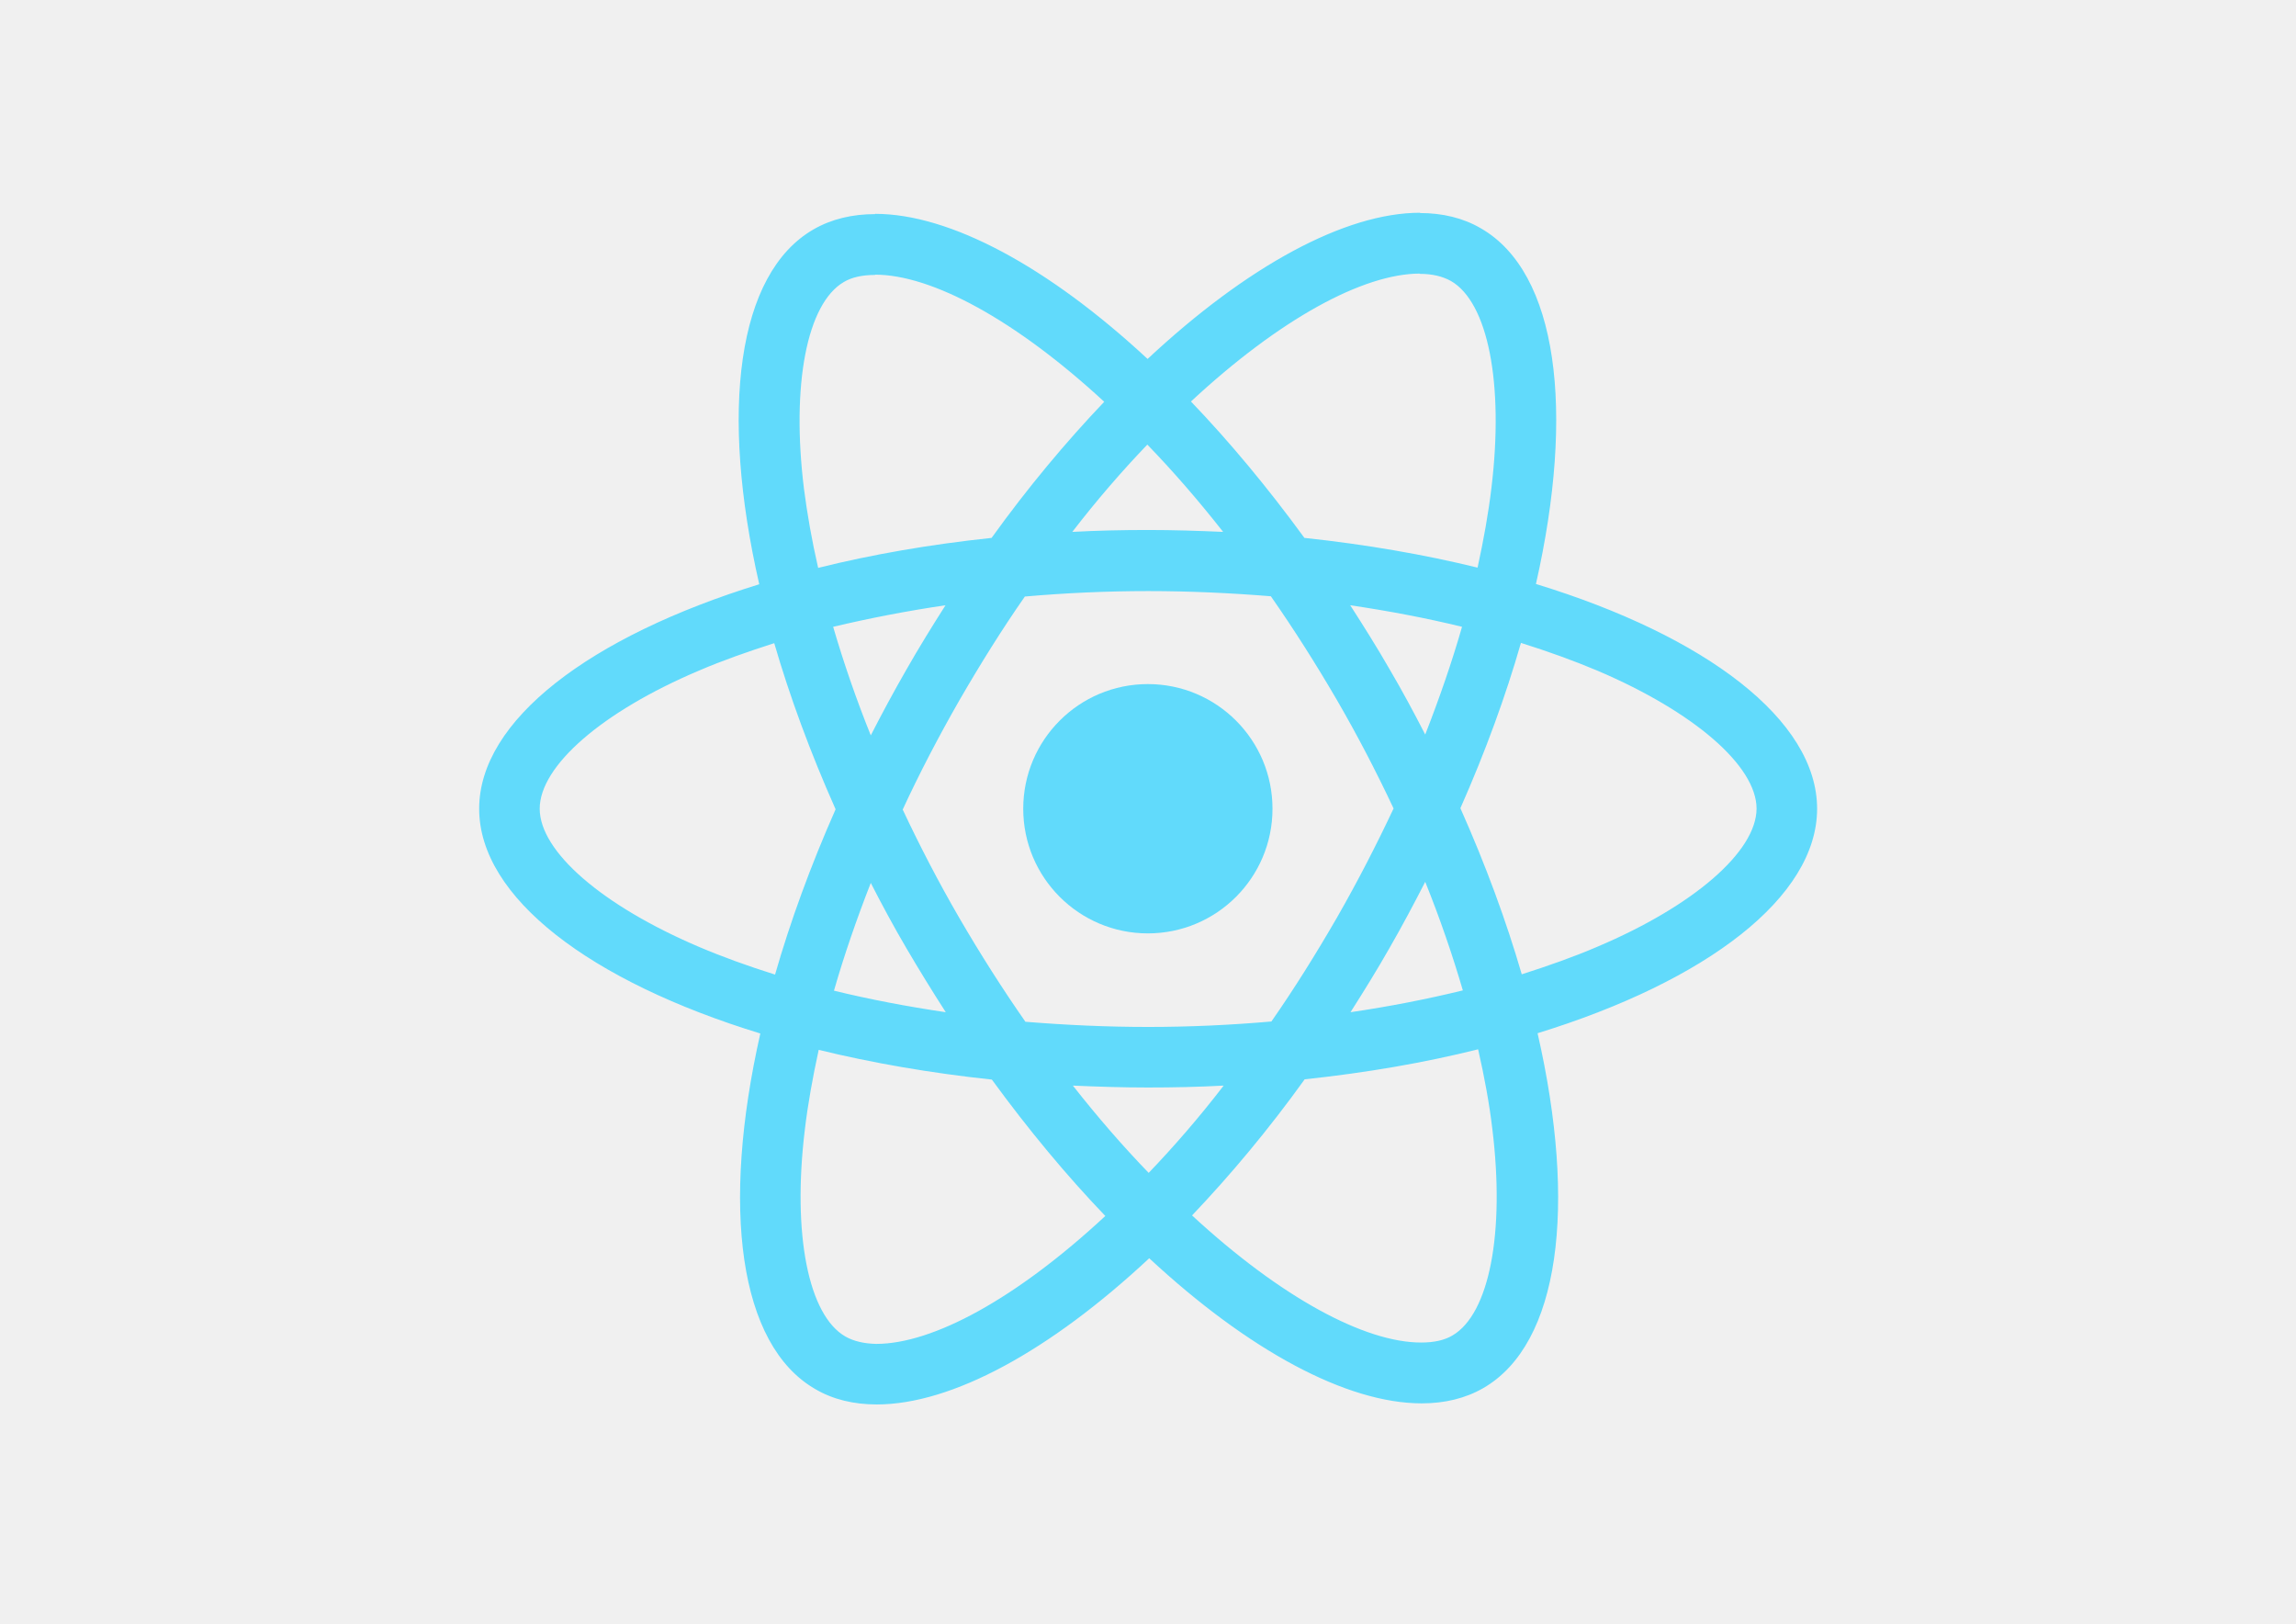
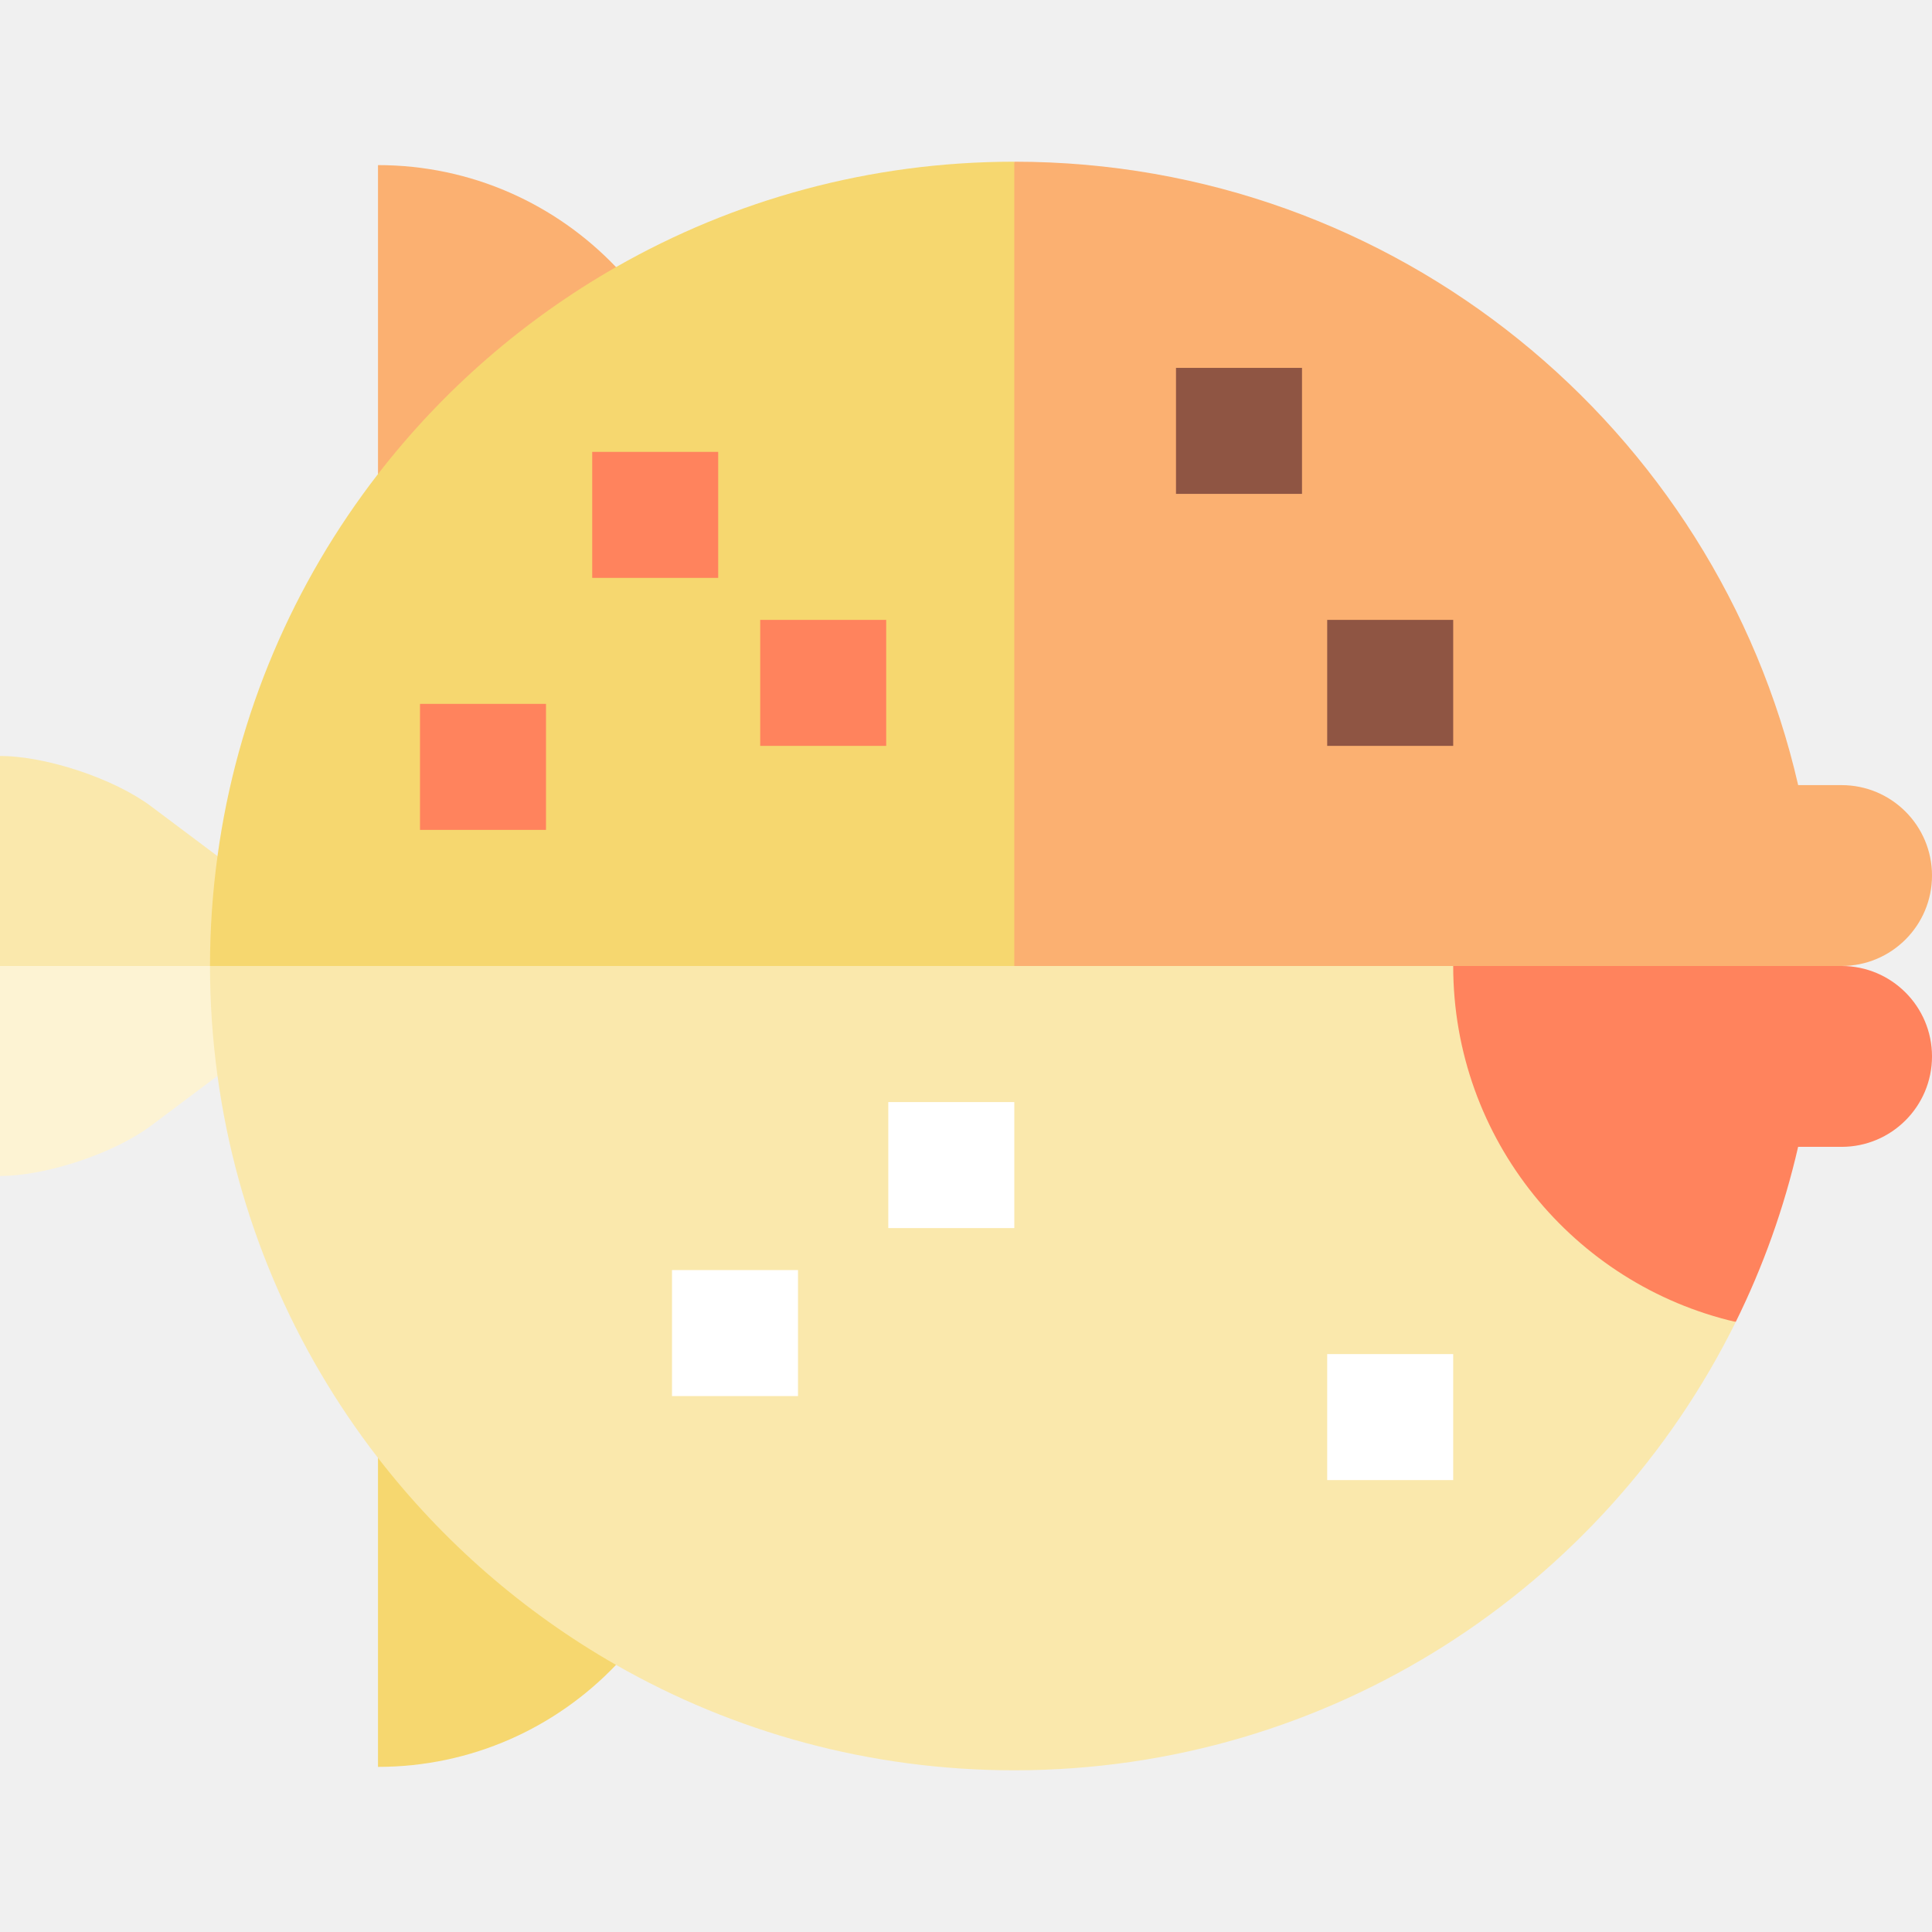
- <svg xmlns="http://www.w3.org/2000/svg" viewBox="0 0 841.9 595.3">
-   <g fill="#61DAFB">
-     <path d="M666.3 296.5c0-32.5-40.7-63.3-103.1-82.4 14.4-63.6 8-114.2-20.2-130.4-6.5-3.8-14.1-5.6-22.4-5.6v22.3c4.6 0 8.3.9 11.4 2.6 13.6 7.8 19.5 37.5 14.9 75.7-1.1 9.4-2.9 19.3-5.1 29.4-19.6-4.8-41-8.5-63.5-10.9-13.5-18.5-27.5-35.3-41.6-50 32.6-30.3 63.2-46.9 84-46.9V78c-27.5 0-63.5 19.6-99.9 53.6-36.4-33.8-72.4-53.2-99.9-53.2v22.3c20.7 0 51.4 16.5 84 46.6-14 14.7-28 31.4-41.3 49.9-22.6 2.4-44 6.1-63.6 11-2.3-10-4-19.7-5.2-29-4.7-38.2 1.1-67.9 14.6-75.8 3-1.8 6.9-2.6 11.5-2.6V78.5c-8.4 0-16 1.8-22.6 5.6-28.1 16.2-34.4 66.7-19.9 130.1-62.2 19.2-102.7 49.9-102.7 82.3 0 32.5 40.7 63.3 103.1 82.4-14.4 63.6-8 114.2 20.2 130.4 6.5 3.8 14.1 5.6 22.5 5.6 27.5 0 63.5-19.6 99.9-53.6 36.4 33.8 72.4 53.2 99.9 53.2 8.4 0 16-1.8 22.6-5.6 28.1-16.2 34.4-66.7 19.9-130.1 62-19.1 102.5-49.9 102.5-82.3zm-130.2-66.7c-3.7 12.9-8.3 26.2-13.5 39.5-4.1-8-8.4-16-13.1-24-4.6-8-9.5-15.8-14.4-23.4 14.2 2.1 27.9 4.7 41 7.9zm-45.8 106.5c-7.8 13.5-15.8 26.3-24.1 38.2-14.9 1.3-30 2-45.2 2-15.1 0-30.2-.7-45-1.9-8.3-11.9-16.4-24.6-24.2-38-7.6-13.1-14.5-26.4-20.8-39.8 6.2-13.4 13.2-26.8 20.7-39.9 7.8-13.5 15.8-26.3 24.1-38.2 14.9-1.3 30-2 45.2-2 15.1 0 30.2.7 45 1.9 8.3 11.9 16.4 24.6 24.2 38 7.6 13.1 14.5 26.4 20.8 39.8-6.3 13.4-13.2 26.8-20.7 39.9zm32.3-13c5.4 13.4 10 26.8 13.8 39.8-13.1 3.2-26.9 5.9-41.2 8 4.9-7.7 9.8-15.6 14.4-23.7 4.6-8 8.9-16.1 13-24.1zM421.2 430c-9.3-9.6-18.6-20.3-27.8-32 9 .4 18.2.7 27.5.7 9.4 0 18.7-.2 27.8-.7-9 11.7-18.3 22.4-27.5 32zm-74.4-58.9c-14.2-2.1-27.9-4.7-41-7.9 3.7-12.9 8.3-26.2 13.5-39.5 4.1 8 8.4 16 13.1 24 4.7 8 9.5 15.8 14.4 23.4zM420.7 163c9.3 9.6 18.6 20.3 27.8 32-9-.4-18.2-.7-27.5-.7-9.4 0-18.7.2-27.8.7 9-11.7 18.3-22.4 27.5-32zm-74 58.9c-4.9 7.7-9.8 15.6-14.4 23.7-4.6 8-8.9 16-13 24-5.4-13.4-10-26.8-13.8-39.8 13.1-3.1 26.9-5.8 41.2-7.9zm-90.5 125.2c-35.4-15.1-58.3-34.9-58.3-50.6 0-15.7 22.9-35.6 58.3-50.6 8.6-3.7 18-7 27.7-10.1 5.7 19.6 13.2 40 22.5 60.9-9.2 20.8-16.6 41.1-22.2 60.6-9.9-3.1-19.3-6.5-28-10.2zM310 490c-13.6-7.8-19.5-37.5-14.9-75.7 1.1-9.4 2.9-19.3 5.1-29.4 19.6 4.8 41 8.5 63.5 10.9 13.5 18.5 27.5 35.3 41.6 50-32.6 30.3-63.2 46.9-84 46.9-4.5-.1-8.3-1-11.3-2.7zm237.2-76.2c4.7 38.2-1.1 67.9-14.6 75.8-3 1.8-6.9 2.6-11.5 2.6-20.7 0-51.4-16.5-84-46.6 14-14.7 28-31.4 41.3-49.9 22.6-2.4 44-6.1 63.6-11 2.3 10.1 4.1 19.8 5.2 29.1zm38.5-66.7c-8.6 3.7-18 7-27.7 10.1-5.7-19.6-13.2-40-22.5-60.9 9.2-20.8 16.6-41.1 22.2-60.6 9.9 3.1 19.3 6.5 28.1 10.2 35.4 15.1 58.3 34.9 58.3 50.6-.1 15.7-23 35.6-58.4 50.6zM320.8 78.4z" />
-     <circle cx="420.9" cy="296.5" r="45.7" />
-     <path d="M520.5 78.1z" />
+ <svg xmlns="http://www.w3.org/2000/svg" version="1.1" id="Layer_1" x="0px" y="0px" viewBox="0 0 512 512" style="enable-background:new 0 0 512 512;" xml:space="preserve">
+   <path style="fill:#FBB071;" d="M163.253,70.784c-15.88-16.643-38.26-27.029-63.08-27.029v81.874  C128,121.322,154.713,100.174,163.253,70.784z" />
+   <path style="fill:#FAE8AC;" d="M57.641,226.879L40.07,213.701c-9.795-7.346-27.826-13.357-40.07-13.357v55.652l93.496,26.716  C84.591,269.357,69.009,241.53,57.641,226.879z" />
+   <path style="fill:#F6D76F;" d="M163.253,70.784c-24.479,13.979-45.914,32.674-63.08,54.844  c-22.291,28.789-37.367,63.439-42.533,101.251c-1.301,9.522-1.989,19.238-1.989,29.117l290.504,110.195L268.8,42.852  C230.399,42.852,194.373,53.012,163.253,70.784z" />
+   <path style="fill:#FBB071;" d="M488.034,208.065h-11.5C454.785,113.424,370.034,42.852,268.8,42.852v345.6l219.234-132.456  c13.236,0,23.966-10.732,23.966-23.966C512,218.794,501.27,208.065,488.034,208.065z" />
+   <path style="fill:#FDF3D3;" d="M0,255.997v55.652c12.243,0,30.275-6.01,40.07-13.357l17.571-13.178  c16.934-7.966,40.308-16.87,61.456-29.114L0,255.997z" />
+   <g>
+     <path style="fill:#FF835D;" d="M488.034,255.997h-12.255L303.861,256c0,45.924,71.235,94.33,156.127,94.33   c7.217-14.599,12.798-30.148,16.533-46.402h11.513c13.236,0,23.966-10.732,23.966-23.966   C512,266.728,501.27,255.997,488.034,255.997z" />
+     <rect x="156.939" y="119.752" style="fill:#FF835D;" width="33.391" height="33.391" />
+     <rect x="201.461" y="164.274" style="fill:#FF835D;" width="33.391" height="33.391" />
+     <rect x="111.304" y="186.535" style="fill:#FF835D;" width="33.391" height="33.391" />
  </g>
+   <path style="fill:#F6D76F;" d="M100.174,316.104V468.24c24.819,0,47.197-10.385,63.077-27.026  C143.583,404.035,115.757,351.722,100.174,316.104z" />
+   <path style="fill:#FAE8AC;" d="M385.113,256H55.652c0,9.877,0.687,19.594,1.988,29.114c5.166,37.811,20.243,72.462,42.534,101.252  c17.165,22.171,38.598,40.867,63.077,54.846c31.12,17.773,67.147,27.935,105.549,27.935c83.846,0,156.394-48.417,191.188-118.817  C417.091,340.391,385.113,301.924,385.113,256z" />
+   <g>
+     <rect x="351.722" y="164.274" style="fill:#8F5543;" width="33.391" height="33.391" />
+     <rect x="311.652" y="97.491" style="fill:#8F5543;" width="33.391" height="33.391" />
+   </g>
+   <g>
+     <rect x="178.087" y="336.584" style="fill:#FFFFFF;" width="33.391" height="33.391" />
+     <rect x="351.722" y="358.845" style="fill:#FFFFFF;" width="33.391" height="33.391" />
+     <rect x="235.409" y="292.063" style="fill:#FFFFFF;" width="33.391" height="33.391" />
+   </g>
+   <g>
+ </g>
+   <g>
+ </g>
+   <g>
+ </g>
+   <g>
+ </g>
+   <g>
+ </g>
+   <g>
+ </g>
+   <g>
+ </g>
+   <g>
+ </g>
+   <g>
+ </g>
+   <g>
+ </g>
+   <g>
+ </g>
+   <g>
+ </g>
+   <g>
+ </g>
+   <g>
+ </g>
+   <g>
+ </g>
</svg>
